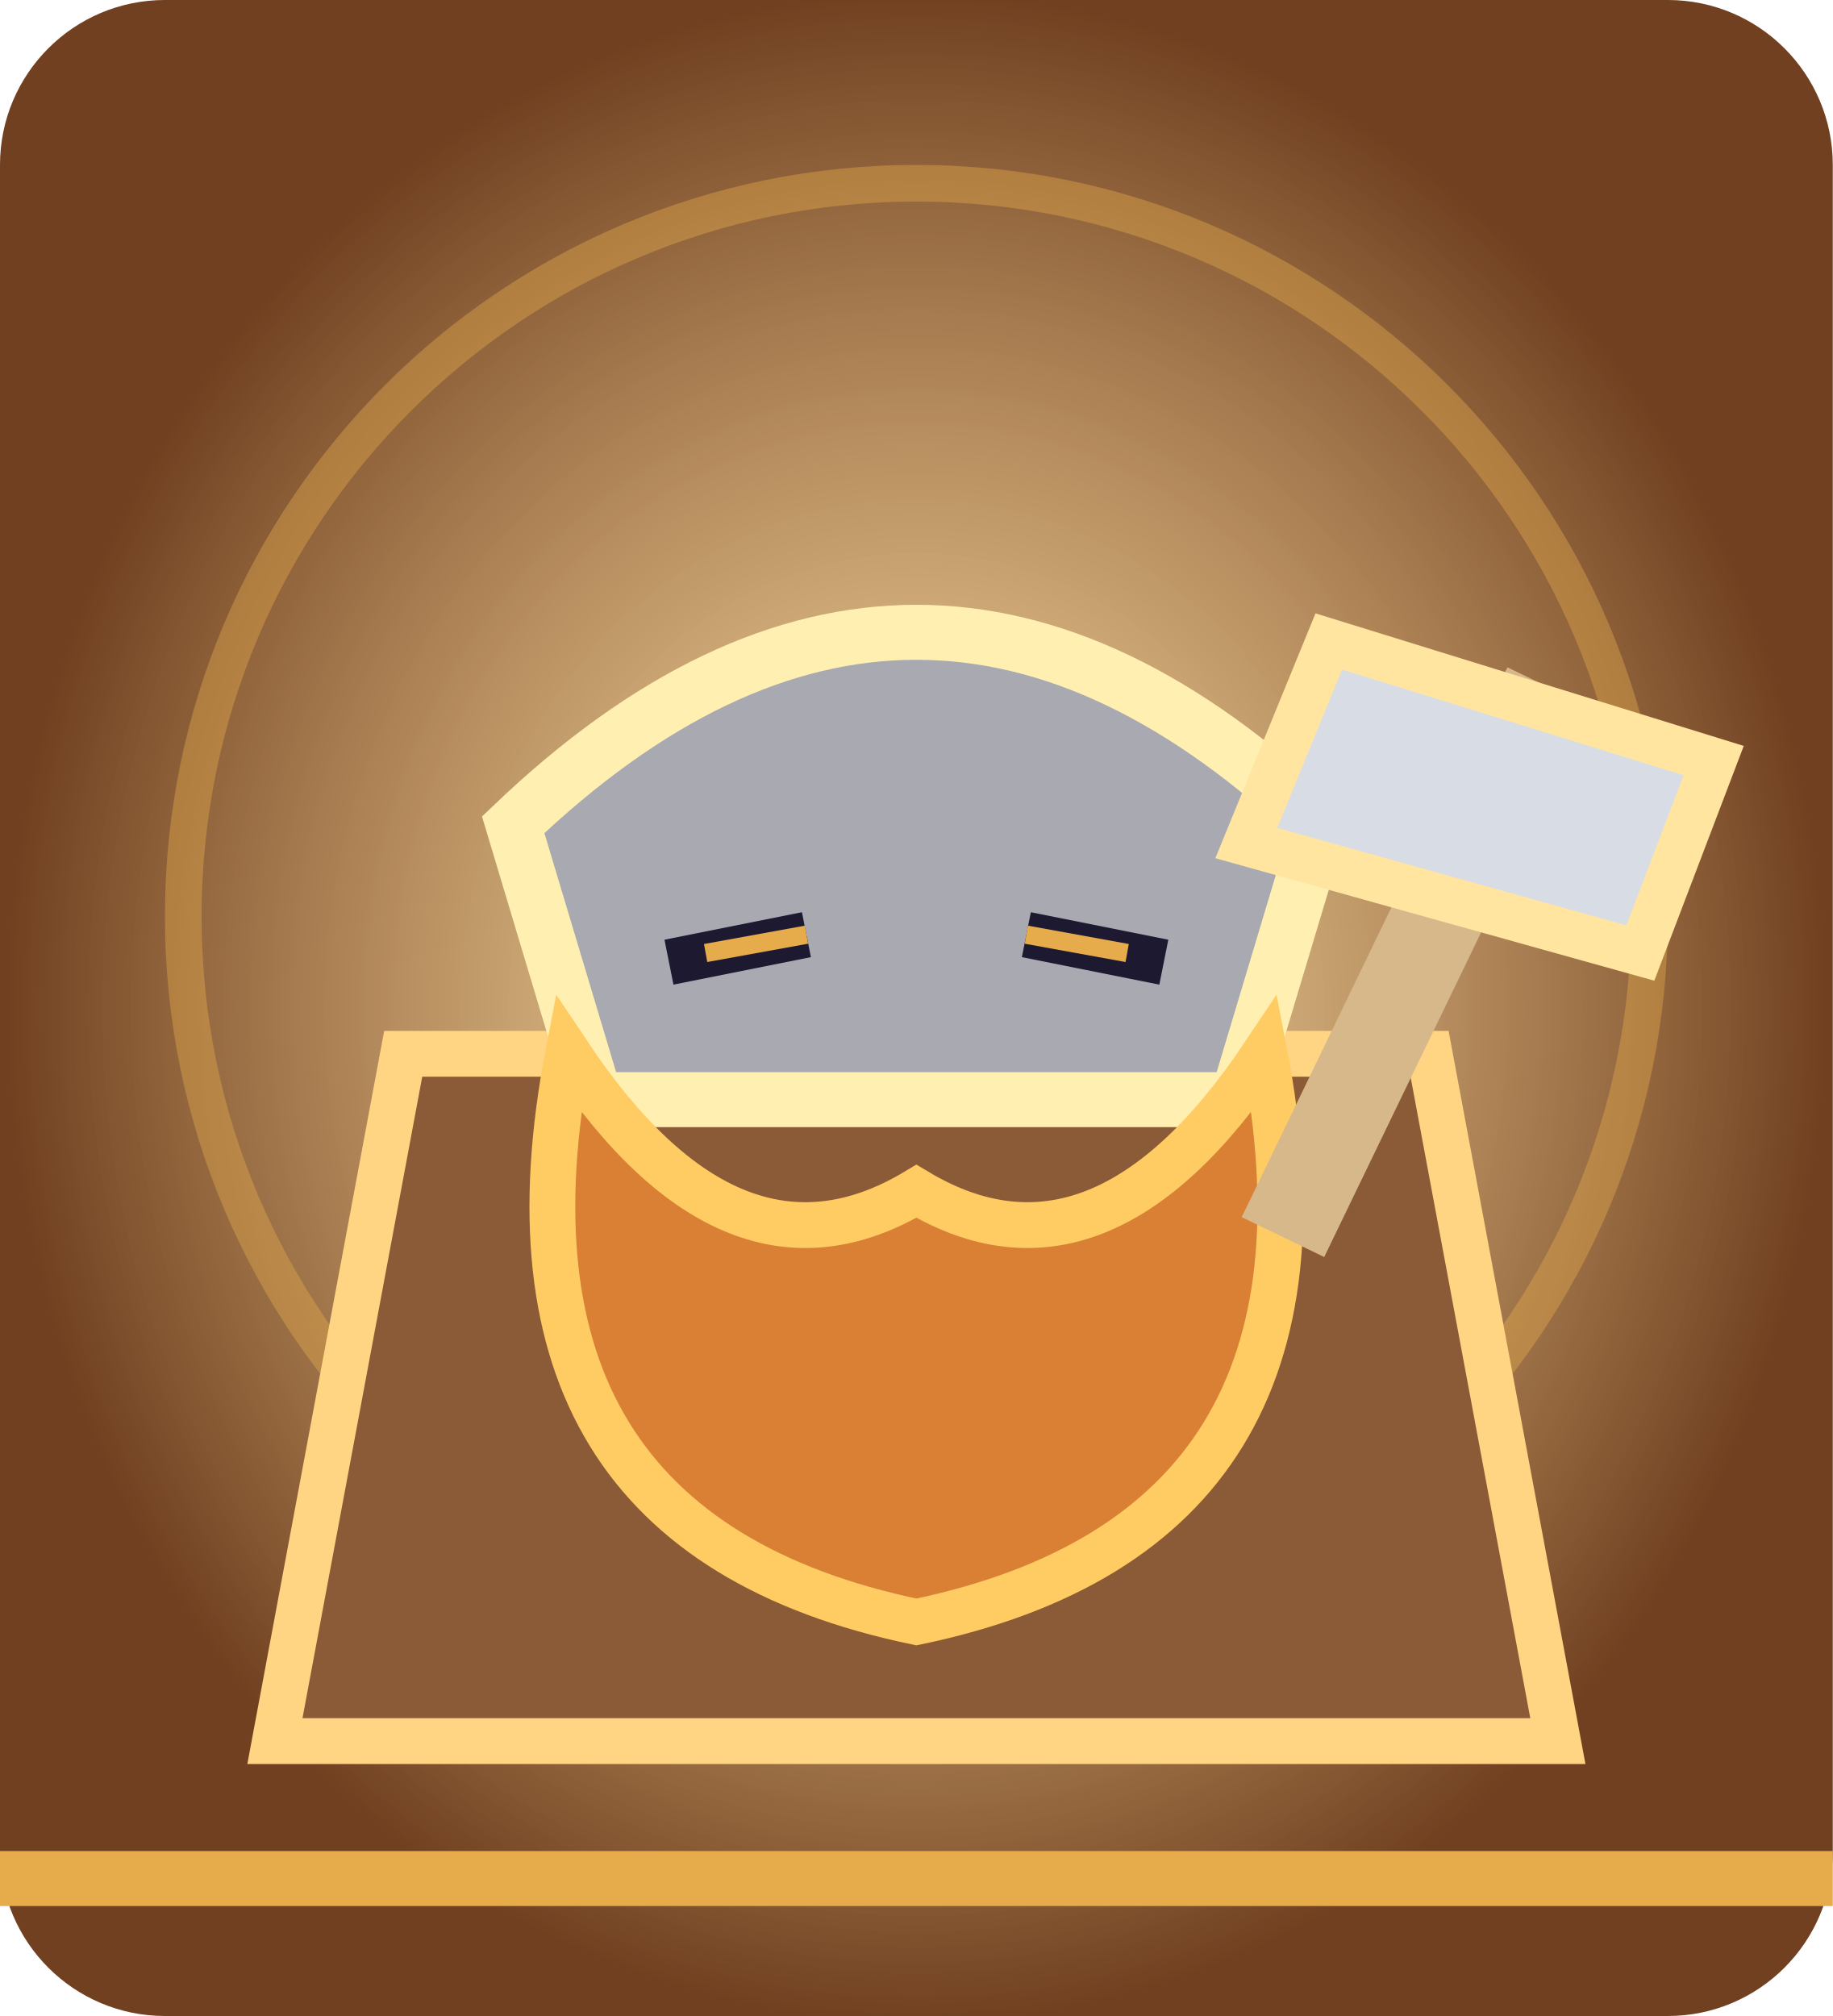
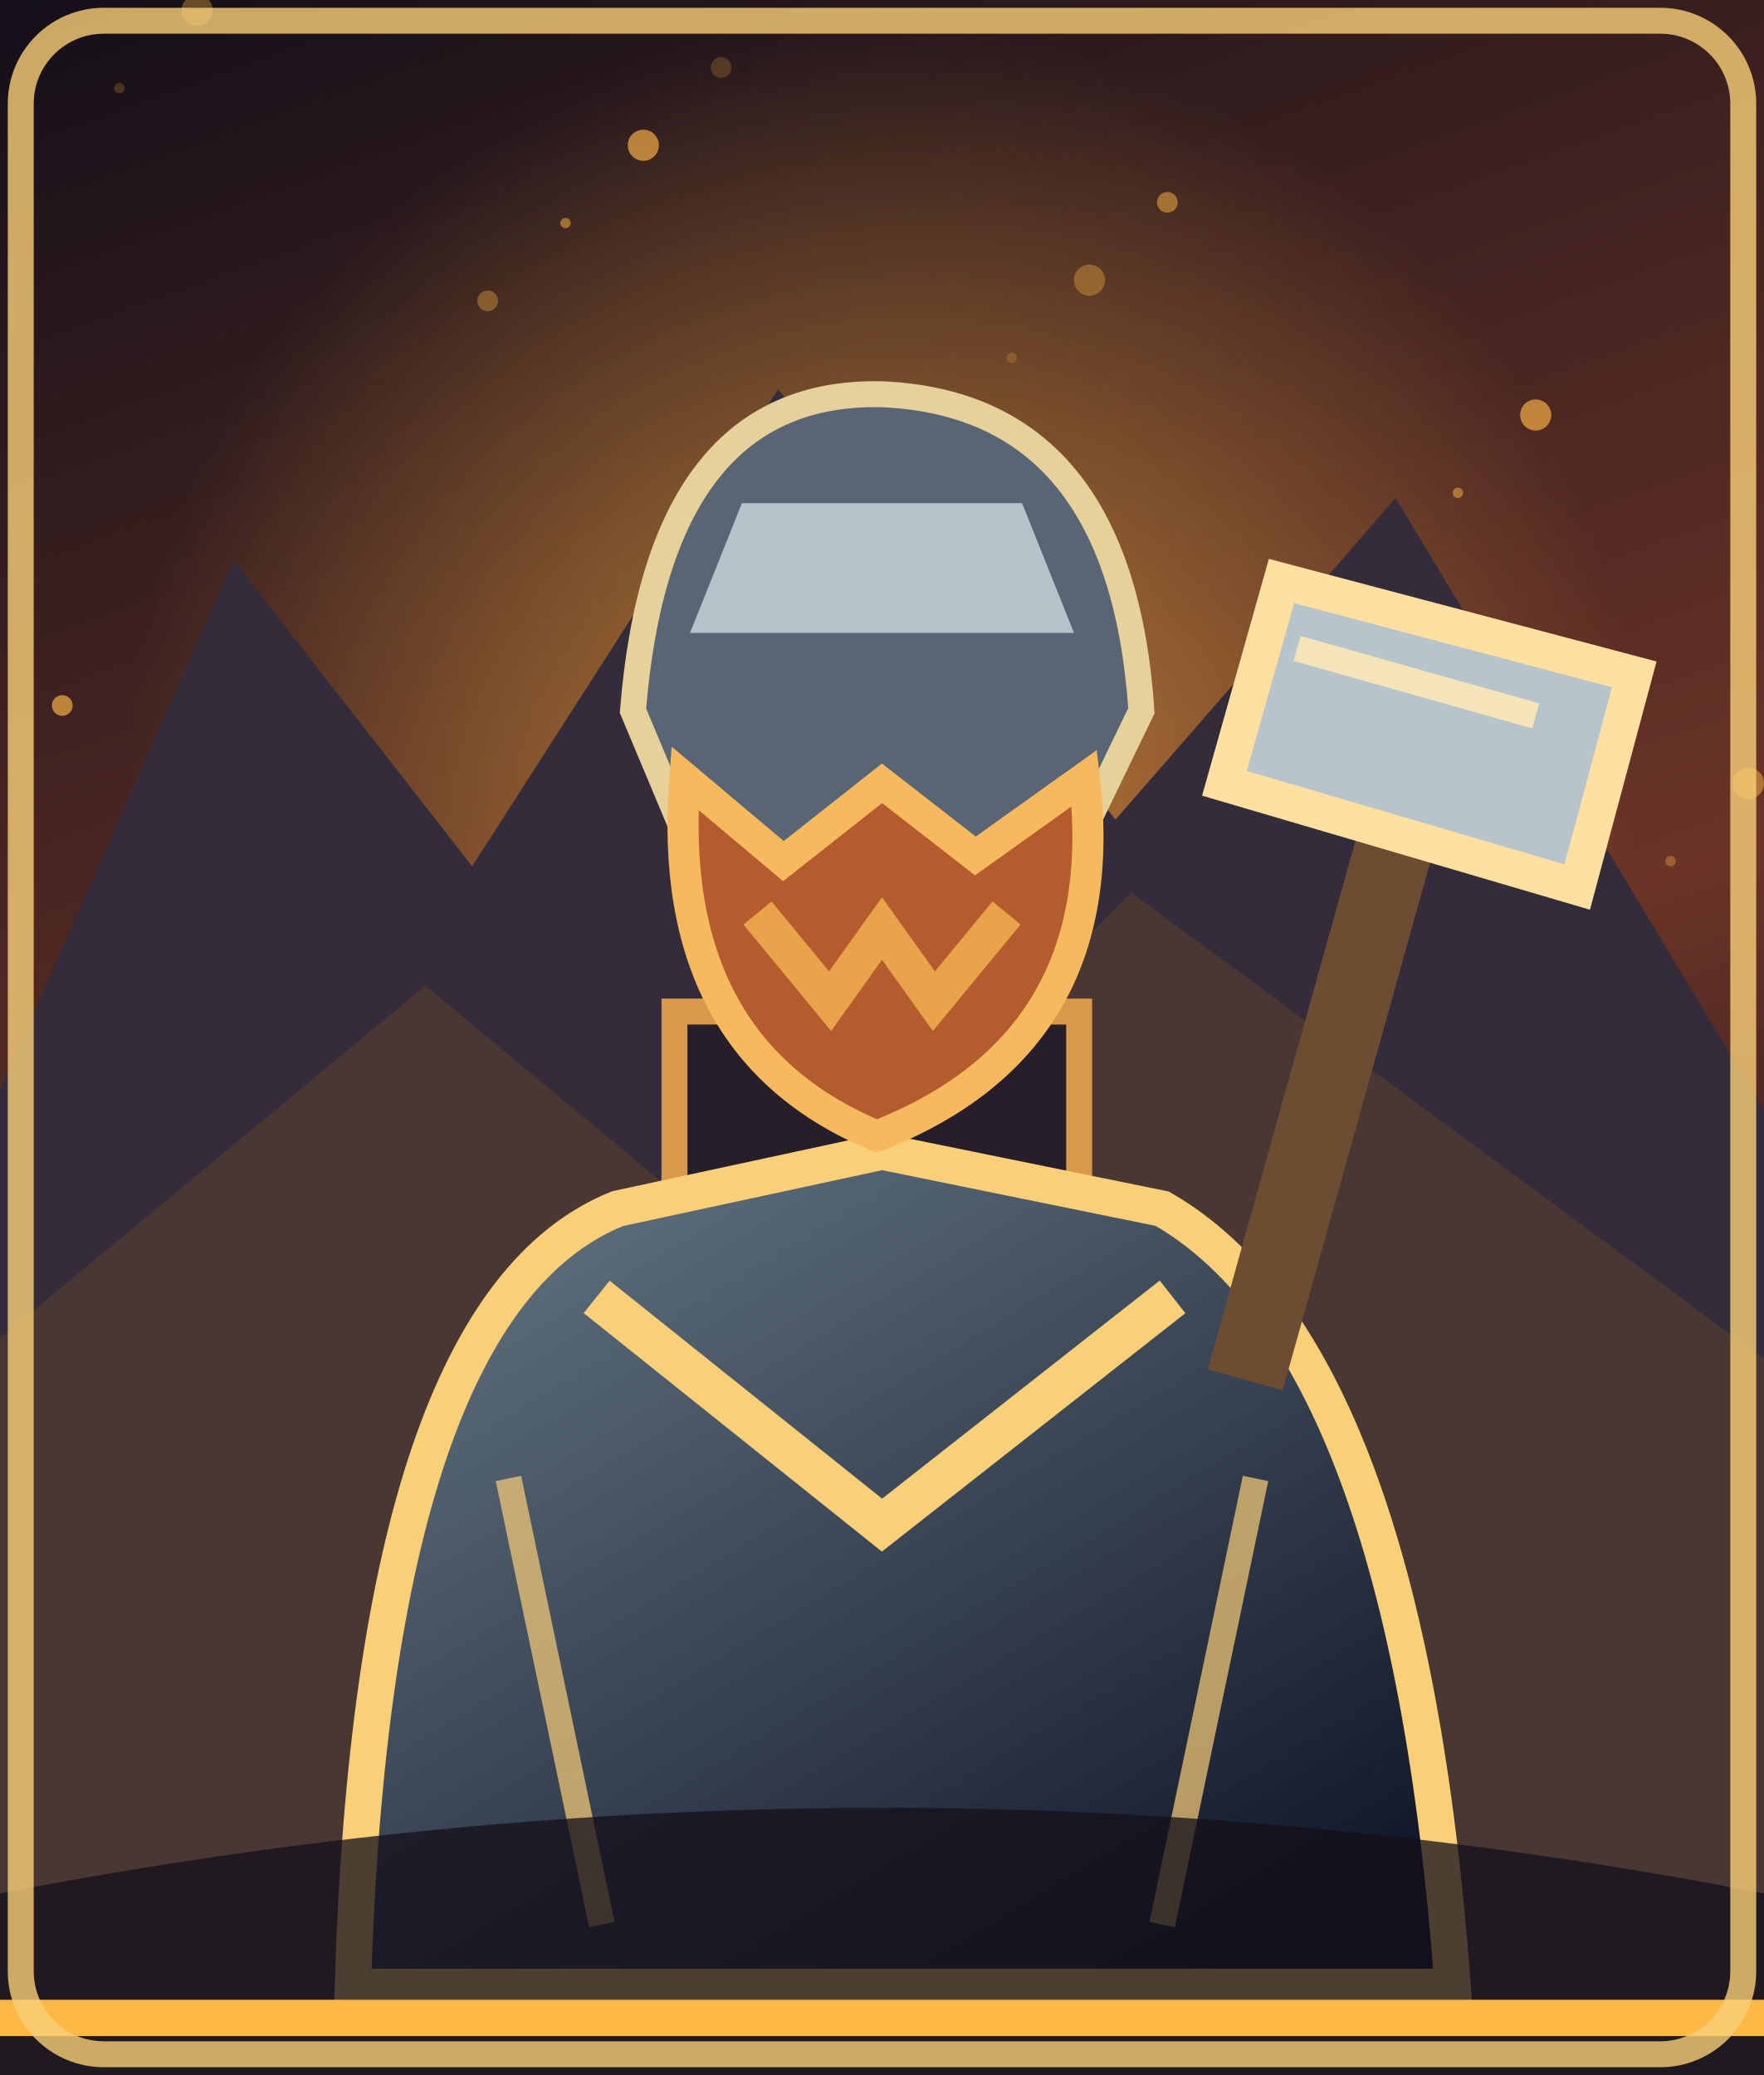
- <svg xmlns="http://www.w3.org/2000/svg" width="200" height="220" viewBox="0 0 200 220">
+ <svg xmlns="http://www.w3.org/2000/svg" width="340" height="400" viewBox="0 0 340 400">
  <defs>
-     <radialGradient id="a">
-       <stop stop-color="#e6ac4c" stop-opacity=".5" />
-       <stop offset="1" stop-color="#704020" />
+     <linearGradient id="sky" x2=".3" y2="1">
+       <stop stop-color="#130f19" />
+       <stop offset=".65" stop-color="#6b3427" />
+       <stop offset="1" stop-color="#130f19" />
+     </linearGradient>
+     <radialGradient id="halo">
+       <stop stop-color="#ffb746" stop-opacity=".6" />
+       <stop offset="1" stop-color="#ffb746" stop-opacity="0" />
    </radialGradient>
+     <linearGradient id="coat" x2=".8" y2="1">
+       <stop stop-color="#697b89" />
+       <stop offset="1" stop-color="#101627" />
+     </linearGradient>
  </defs>
-   <rect width="200" height="220" rx="18" fill="url(#a)" />
-   <circle cx="100" cy="100" r="80" fill="none" stroke="#e6ac4c" stroke-opacity=".4" stroke-width="4" />
-   <path d="M44 115 L30 190 L170 190 L156 115Z" fill="#8b5a36" stroke="#ffd483" stroke-width="5" />
-   <path d="M56 90 Q100 48 144 90 L135 120 L65 120Z" fill="#a9a9b2" stroke="#fff0b2" stroke-width="6" />
-   <path d="M62 115 Q52 167 100 177 Q148 167 138 115 Q120 142 100 130 Q80 142 62 115Z" fill="#d98035" stroke="#ffcb63" stroke-width="5" />
-   <path d="M140 135 L169 75" stroke="#d6b88b" stroke-width="10" />
-   <path d="M145 70 L187 83 L179 104 L136 92Z" fill="#d8dce5" stroke="#ffe5a0" stroke-width="5" />
-   <path d="M73 105 L88 102 M112 102 L127 105" stroke="#1d1930" stroke-width="5" />
-   <path d="M77 104 L88 102 M112 102 L123 104" stroke="#e6ac4c" stroke-width="2" />
-   <path d="M0 205 L200 205" stroke="#e6ac4c" stroke-width="6" />
+   <rect width="340" height="400" fill="url(#sky)" />
+   <circle cx="23" cy="17" r="1" fill="#ffb746" opacity="0.2" />
+   <circle cx="94" cy="58" r="2" fill="#ffb746" opacity="0.35" />
+   <circle cx="165" cy="99" r="3" fill="#ffb746" opacity="0.5" />
+   <circle cx="236" cy="140" r="1" fill="#ffb746" opacity="0.65" />
+   <circle cx="307" cy="181" r="2" fill="#ffb746" opacity="0.2" />
+   <circle cx="38" cy="2" r="3" fill="#ffb746" opacity="0.35" />
+   <circle cx="109" cy="43" r="1" fill="#ffb746" opacity="0.5" />
+   <circle cx="180" cy="84" r="2" fill="#ffb746" opacity="0.65" />
+   <circle cx="251" cy="125" r="3" fill="#ffb746" opacity="0.2" />
+   <circle cx="322" cy="166" r="1" fill="#ffb746" opacity="0.35" />
+   <circle cx="53" cy="207" r="2" fill="#ffb746" opacity="0.5" />
+   <circle cx="124" cy="28" r="3" fill="#ffb746" opacity="0.65" />
+   <circle cx="195" cy="69" r="1" fill="#ffb746" opacity="0.2" />
+   <circle cx="266" cy="110" r="2" fill="#ffb746" opacity="0.35" />
+   <circle cx="337" cy="151" r="3" fill="#ffb746" opacity="0.5" />
+   <circle cx="68" cy="192" r="1" fill="#ffb746" opacity="0.65" />
+   <circle cx="139" cy="13" r="2" fill="#ffb746" opacity="0.2" />
+   <circle cx="210" cy="54" r="3" fill="#ffb746" opacity="0.35" />
+   <circle cx="281" cy="95" r="1" fill="#ffb746" opacity="0.5" />
+   <circle cx="12" cy="136" r="2" fill="#ffb746" opacity="0.65" />
+   <circle cx="83" cy="177" r="3" fill="#ffb746" opacity="0.2" />
+   <circle cx="154" cy="218" r="1" fill="#ffb746" opacity="0.35" />
+   <circle cx="225" cy="39" r="2" fill="#ffb746" opacity="0.5" />
+   <circle cx="296" cy="80" r="3" fill="#ffb746" opacity="0.65" />
+   <circle cx="170" cy="151" r="146" fill="url(#halo)" />
+   <path d="M0 210L45 108 91 167 150 75 215 158 269 96 340 214V400H0Z" fill="#342c3a" />
+   <path d="M0 258L82 190 147 244 218 172 340 262V400H0Z" fill="#493733" />
+   <path d="M130 280L130 195 208 195 208 280Z" fill="#261f2b" stroke="#d8994b" stroke-width="5" />
+   <path d="M148 195L169 165 190 195Z" fill="#e4a34f" />
+   <path d="M68 383Q72 252 119 233L170 222 224 233Q271 260 280 383Z" fill="url(#coat)" stroke="#f9cf78" stroke-width="7" />
+   <path d="M115 250L170 294 226 250" fill="none" stroke="#f9cf78" stroke-width="8" />
+   <path d="M98 285L116 371M242 285L224 371" stroke="#f9cf78" stroke-width="5" opacity=".7" />
+   <path d="M122 137Q127 75 170 76Q216 78 220 137L205 168 135 168Z" fill="#596574" stroke="#e6d19a" stroke-width="5" />
+   <path d="M133 122L143 97 197 97 207 122Z" fill="#b6c2c9" />
+   <path d="M132 150Q128 202 169 219Q215 201 209 150L188 165 170 151 151 166Z" fill="#b45c2e" stroke="#f7b95d" stroke-width="6" />
+   <path d="M146 176L160 193 170 179 180 193 194 176" fill="none" stroke="#e9a34b" stroke-width="7" />
+   <path d="M240 266L278 130" stroke="#6c4d32" stroke-width="15" />
+   <path d="M247 112L315 130 304 171 236 151Z" fill="#b7c4cb" stroke="#ffe0a0" stroke-width="7" />
+   <path d="M250 125L296 138" stroke="#f5e4b7" stroke-width="5" />
+   <path d="M0 365Q170 332 340 365V400H0Z" fill="#130f19" opacity=".75" />
+   <path d="M0 389H340" stroke="#ffb746" stroke-width="7" />
+   <rect x="4" y="4" width="332" height="392" rx="16" fill="none" stroke="#f9cf78" stroke-width="5" opacity=".8" />
</svg>
